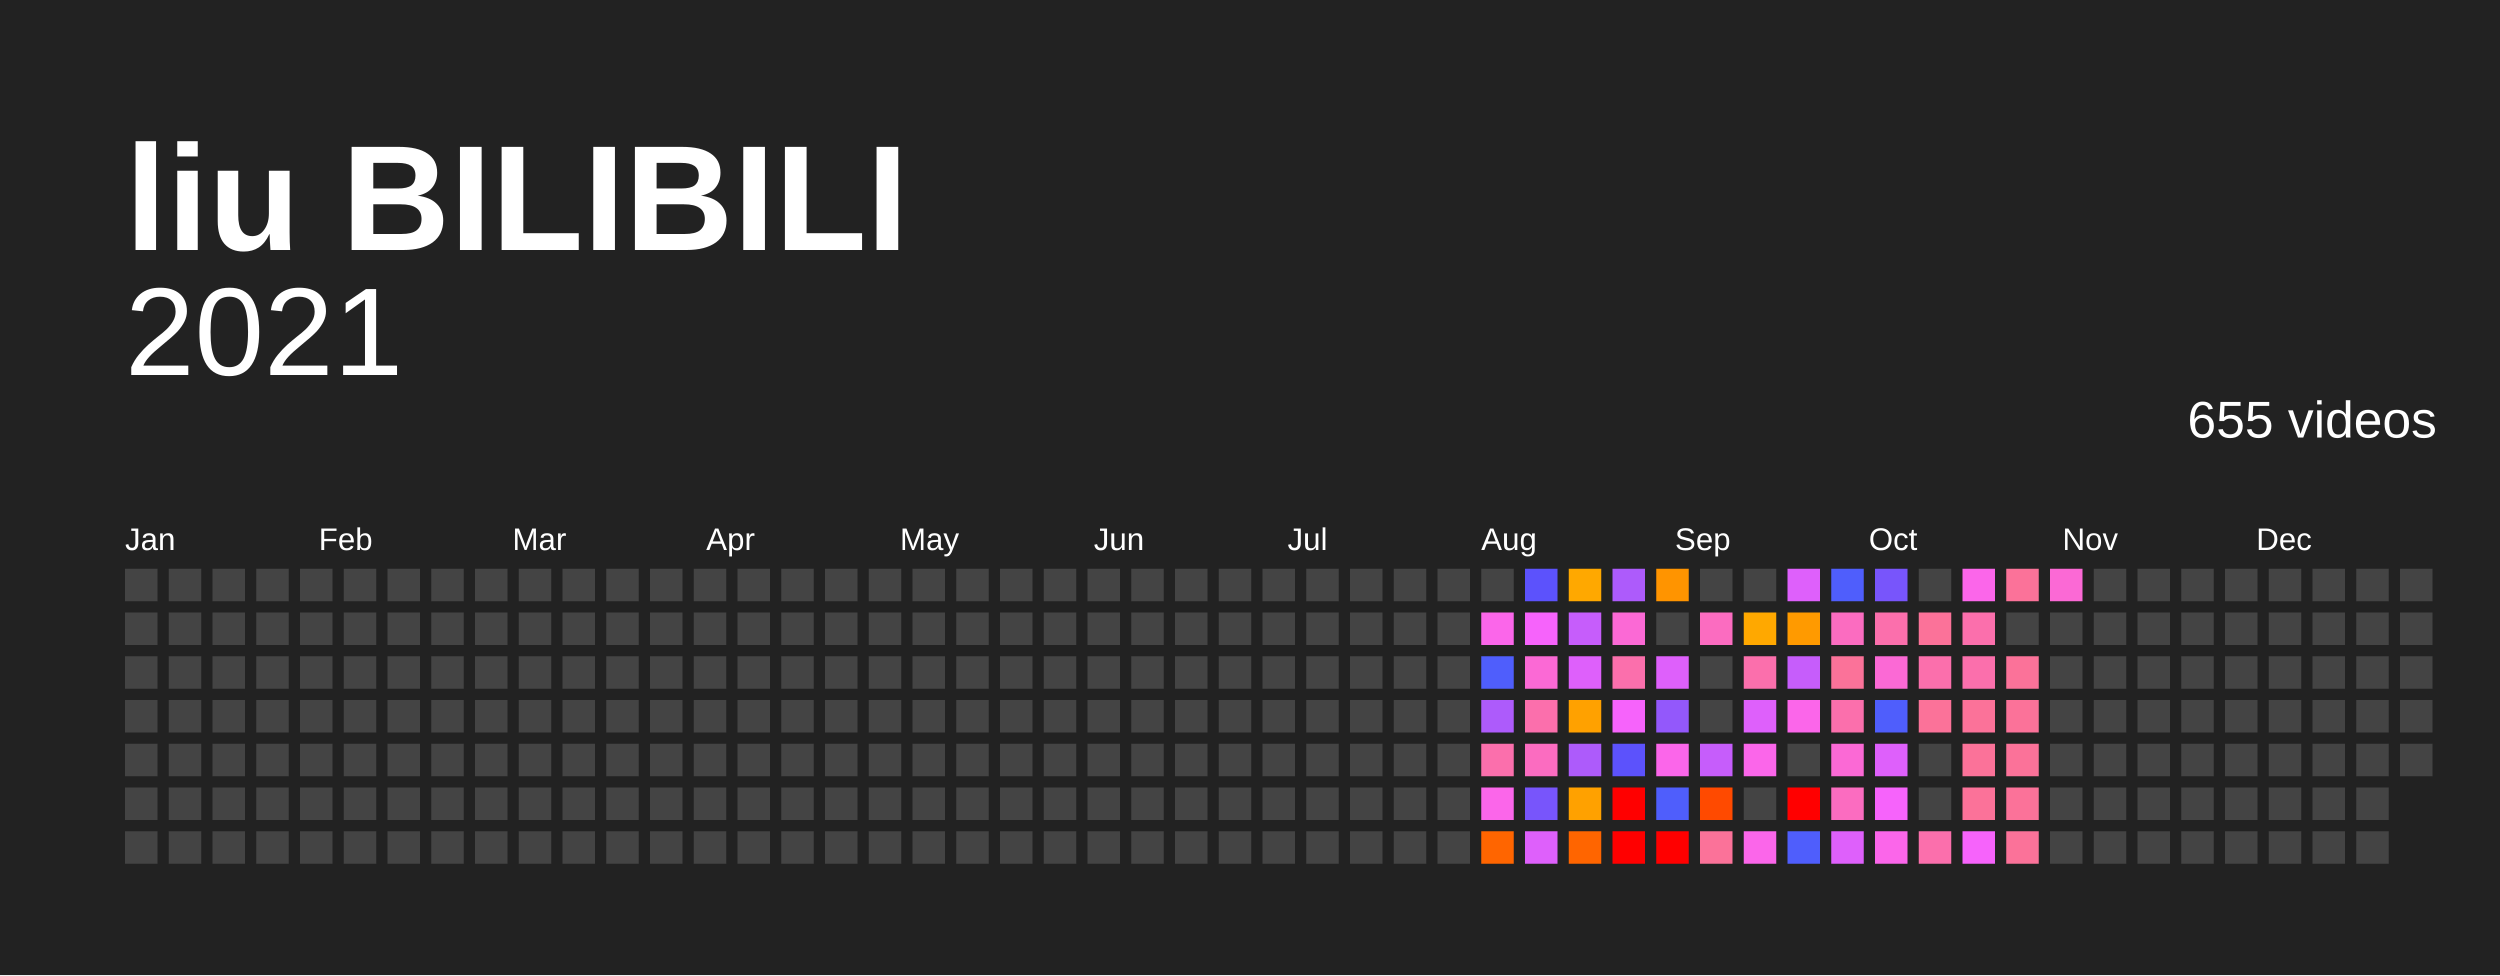
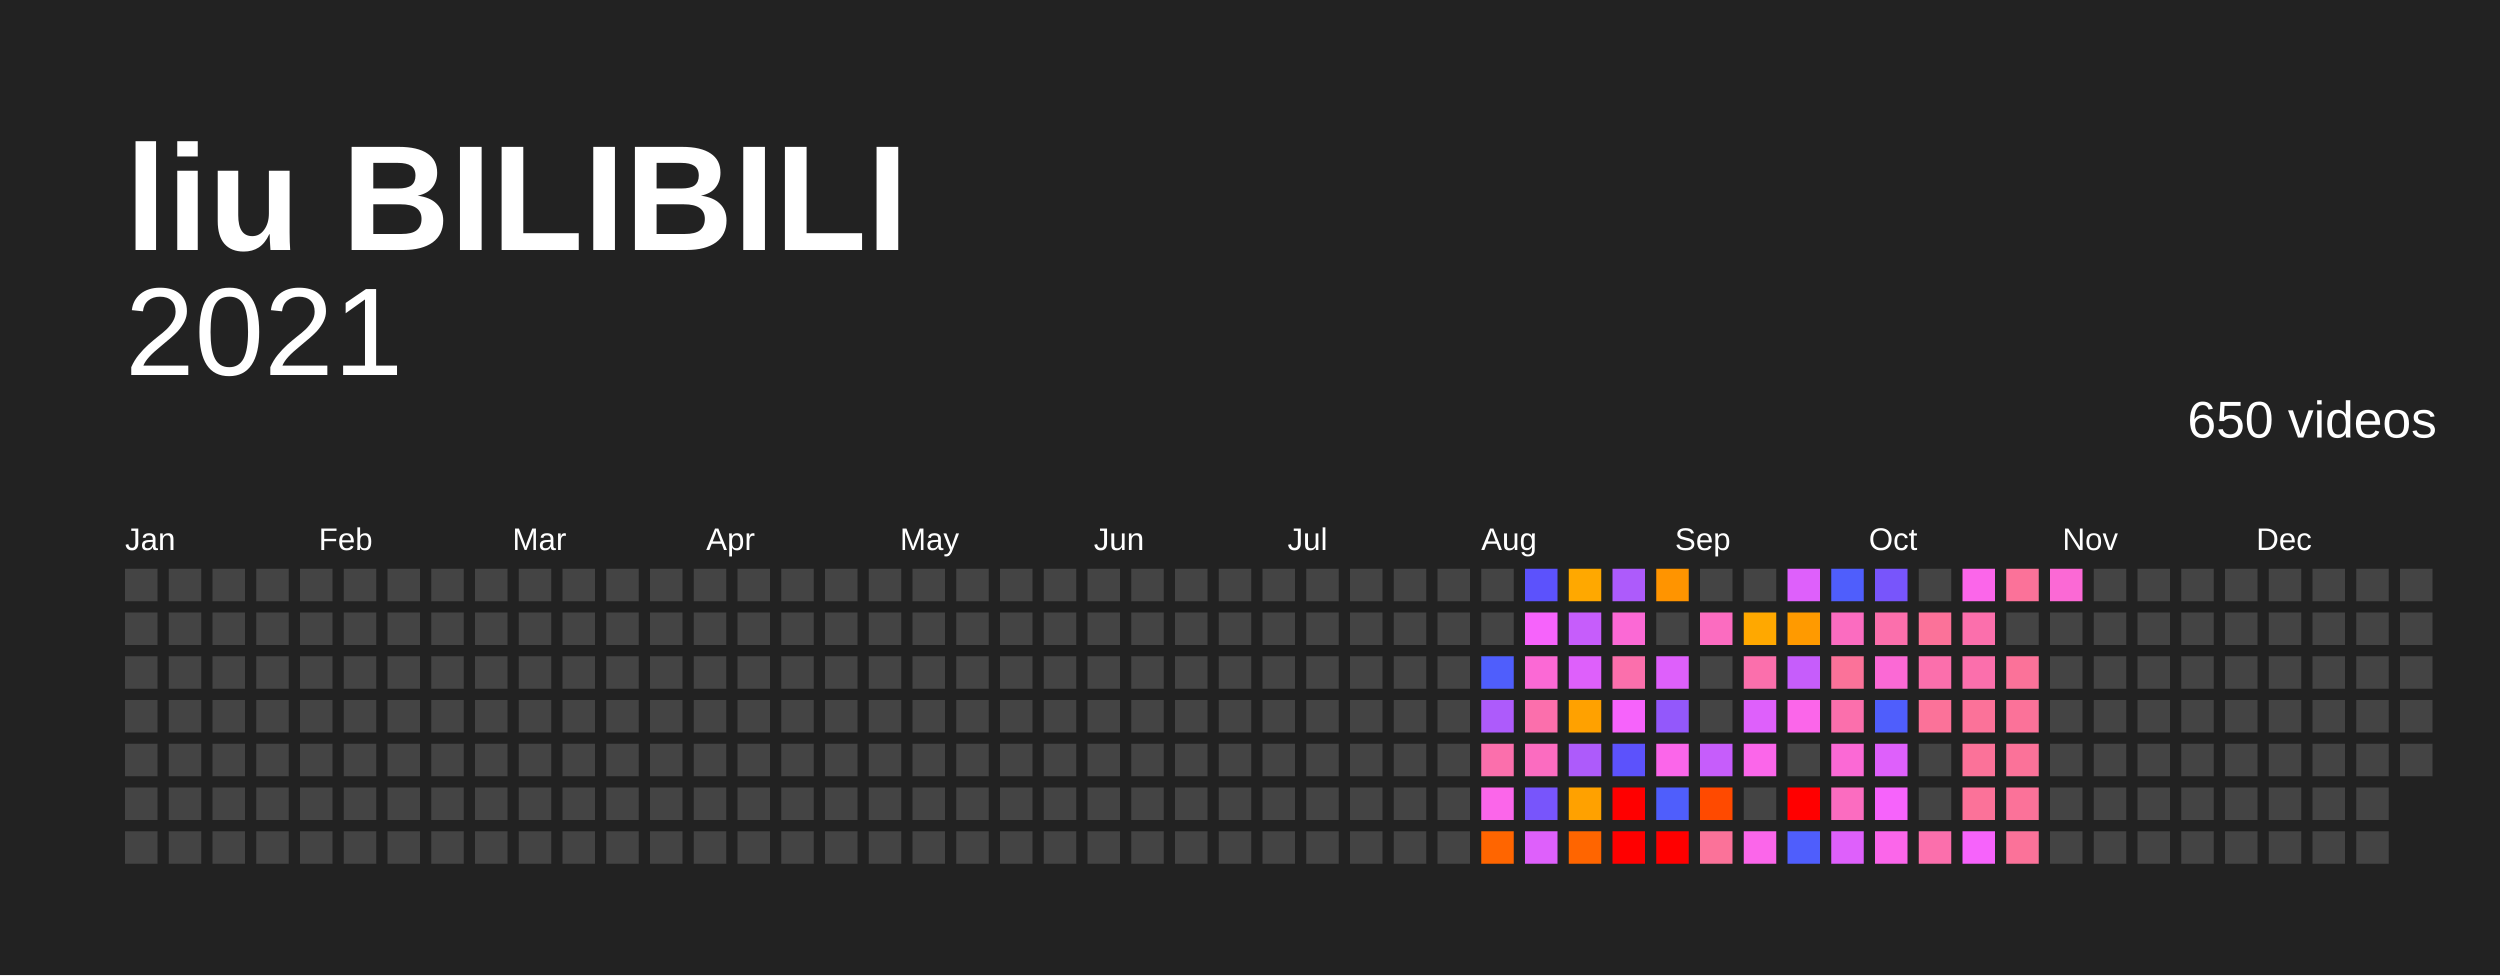
<svg xmlns="http://www.w3.org/2000/svg" baseProfile="full" height="78mm" version="1.1" viewBox="0,0,200,78" width="200mm">
  <defs />
  <rect fill="#222222" height="78" width="200" x="0" y="0" />
  <text fill="#FFFFFF" style="font-size:12px; font-family:Arial; font-weight:bold;" x="10" y="20">liu BILIBILI</text>
  <text alignment-baseline="hanging" fill="#FFFFFF" style="font-size:10.0px; font-family:Arial;" x="10" y="30">2021</text>
-   <text alignment-baseline="hanging" fill="#FFFFFF" style="font-size:4.125px; font-family:Arial;" x="175" y="35">655 videos</text>
+   <text alignment-baseline="hanging" fill="#FFFFFF" style="font-size:4.125px; font-family:Arial;" x="175" y="35">650 videos</text>
  <text fill="#FFFFFF" style="font-size:2.5px; font-family:Arial" x="10.0" y="44">Jan</text>
  <text fill="#FFFFFF" style="font-size:2.5px; font-family:Arial" x="25.5" y="44">Feb</text>
  <text fill="#FFFFFF" style="font-size:2.5px; font-family:Arial" x="41.0" y="44">Mar</text>
  <text fill="#FFFFFF" style="font-size:2.5px; font-family:Arial" x="56.5" y="44">Apr</text>
  <text fill="#FFFFFF" style="font-size:2.5px; font-family:Arial" x="72.0" y="44">May</text>
  <text fill="#FFFFFF" style="font-size:2.5px; font-family:Arial" x="87.5" y="44">Jun</text>
  <text fill="#FFFFFF" style="font-size:2.5px; font-family:Arial" x="103.0" y="44">Jul</text>
  <text fill="#FFFFFF" style="font-size:2.5px; font-family:Arial" x="118.5" y="44">Aug</text>
  <text fill="#FFFFFF" style="font-size:2.5px; font-family:Arial" x="134.0" y="44">Sep</text>
  <text fill="#FFFFFF" style="font-size:2.5px; font-family:Arial" x="149.5" y="44">Oct</text>
  <text fill="#FFFFFF" style="font-size:2.5px; font-family:Arial" x="165.0" y="44">Nov</text>
  <text fill="#FFFFFF" style="font-size:2.5px; font-family:Arial" x="180.5" y="44">Dec</text>
  <rect fill="#444444" height="2.6" width="2.6" x="10.0" y="45.5" />
  <rect fill="#444444" height="2.6" width="2.6" x="10.0" y="49.0" />
  <rect fill="#444444" height="2.6" width="2.6" x="10.0" y="52.5" />
  <rect fill="#444444" height="2.6" width="2.6" x="10.0" y="56.0" />
  <rect fill="#444444" height="2.6" width="2.6" x="10.0" y="59.5" />
  <rect fill="#444444" height="2.6" width="2.6" x="10.0" y="63.0" />
  <rect fill="#444444" height="2.6" width="2.6" x="10.0" y="66.5" />
  <rect fill="#444444" height="2.6" width="2.6" x="13.5" y="45.5" />
  <rect fill="#444444" height="2.6" width="2.6" x="13.5" y="49.0" />
  <rect fill="#444444" height="2.6" width="2.6" x="13.5" y="52.5" />
  <rect fill="#444444" height="2.6" width="2.6" x="13.5" y="56.0" />
  <rect fill="#444444" height="2.6" width="2.6" x="13.5" y="59.5" />
  <rect fill="#444444" height="2.6" width="2.6" x="13.5" y="63.0" />
  <rect fill="#444444" height="2.6" width="2.6" x="13.5" y="66.5" />
  <rect fill="#444444" height="2.6" width="2.6" x="17.0" y="45.5" />
  <rect fill="#444444" height="2.6" width="2.6" x="17.0" y="49.0" />
  <rect fill="#444444" height="2.6" width="2.6" x="17.0" y="52.5" />
  <rect fill="#444444" height="2.6" width="2.6" x="17.0" y="56.0" />
  <rect fill="#444444" height="2.6" width="2.6" x="17.0" y="59.5" />
  <rect fill="#444444" height="2.6" width="2.6" x="17.0" y="63.0" />
  <rect fill="#444444" height="2.6" width="2.6" x="17.0" y="66.5" />
  <rect fill="#444444" height="2.6" width="2.6" x="20.5" y="45.5" />
  <rect fill="#444444" height="2.6" width="2.6" x="20.5" y="49.0" />
  <rect fill="#444444" height="2.6" width="2.6" x="20.5" y="52.5" />
  <rect fill="#444444" height="2.6" width="2.6" x="20.5" y="56.0" />
  <rect fill="#444444" height="2.6" width="2.6" x="20.5" y="59.5" />
  <rect fill="#444444" height="2.6" width="2.6" x="20.5" y="63.0" />
  <rect fill="#444444" height="2.6" width="2.6" x="20.5" y="66.5" />
  <rect fill="#444444" height="2.6" width="2.6" x="24.0" y="45.5" />
  <rect fill="#444444" height="2.6" width="2.6" x="24.0" y="49.0" />
  <rect fill="#444444" height="2.6" width="2.6" x="24.0" y="52.5" />
  <rect fill="#444444" height="2.6" width="2.6" x="24.0" y="56.0" />
  <rect fill="#444444" height="2.6" width="2.6" x="24.0" y="59.5" />
  <rect fill="#444444" height="2.6" width="2.6" x="24.0" y="63.0" />
  <rect fill="#444444" height="2.6" width="2.6" x="24.0" y="66.5" />
  <rect fill="#444444" height="2.6" width="2.6" x="27.5" y="45.5" />
  <rect fill="#444444" height="2.6" width="2.6" x="27.5" y="49.0" />
  <rect fill="#444444" height="2.6" width="2.6" x="27.5" y="52.5" />
  <rect fill="#444444" height="2.6" width="2.6" x="27.5" y="56.0" />
  <rect fill="#444444" height="2.6" width="2.6" x="27.5" y="59.5" />
  <rect fill="#444444" height="2.6" width="2.6" x="27.5" y="63.0" />
  <rect fill="#444444" height="2.6" width="2.6" x="27.5" y="66.5" />
  <rect fill="#444444" height="2.6" width="2.6" x="31.0" y="45.5" />
  <rect fill="#444444" height="2.6" width="2.6" x="31.0" y="49.0" />
  <rect fill="#444444" height="2.6" width="2.6" x="31.0" y="52.5" />
  <rect fill="#444444" height="2.6" width="2.6" x="31.0" y="56.0" />
  <rect fill="#444444" height="2.6" width="2.6" x="31.0" y="59.5" />
  <rect fill="#444444" height="2.6" width="2.6" x="31.0" y="63.0" />
  <rect fill="#444444" height="2.6" width="2.6" x="31.0" y="66.5" />
  <rect fill="#444444" height="2.6" width="2.6" x="34.5" y="45.5" />
  <rect fill="#444444" height="2.6" width="2.6" x="34.5" y="49.0" />
  <rect fill="#444444" height="2.6" width="2.6" x="34.5" y="52.5" />
  <rect fill="#444444" height="2.6" width="2.6" x="34.5" y="56.0" />
  <rect fill="#444444" height="2.6" width="2.6" x="34.5" y="59.5" />
  <rect fill="#444444" height="2.6" width="2.6" x="34.5" y="63.0" />
  <rect fill="#444444" height="2.6" width="2.6" x="34.5" y="66.5" />
  <rect fill="#444444" height="2.6" width="2.6" x="38.0" y="45.5" />
  <rect fill="#444444" height="2.6" width="2.6" x="38.0" y="49.0" />
  <rect fill="#444444" height="2.6" width="2.6" x="38.0" y="52.5" />
  <rect fill="#444444" height="2.6" width="2.6" x="38.0" y="56.0" />
  <rect fill="#444444" height="2.6" width="2.6" x="38.0" y="59.5" />
  <rect fill="#444444" height="2.6" width="2.6" x="38.0" y="63.0" />
  <rect fill="#444444" height="2.6" width="2.6" x="38.0" y="66.5" />
  <rect fill="#444444" height="2.6" width="2.6" x="41.5" y="45.5" />
  <rect fill="#444444" height="2.6" width="2.6" x="41.5" y="49.0" />
  <rect fill="#444444" height="2.6" width="2.6" x="41.5" y="52.5" />
  <rect fill="#444444" height="2.6" width="2.6" x="41.5" y="56.0" />
  <rect fill="#444444" height="2.6" width="2.6" x="41.5" y="59.5" />
  <rect fill="#444444" height="2.6" width="2.6" x="41.5" y="63.0" />
  <rect fill="#444444" height="2.6" width="2.6" x="41.5" y="66.5" />
  <rect fill="#444444" height="2.6" width="2.6" x="45.0" y="45.5" />
  <rect fill="#444444" height="2.6" width="2.6" x="45.0" y="49.0" />
  <rect fill="#444444" height="2.6" width="2.6" x="45.0" y="52.5" />
  <rect fill="#444444" height="2.6" width="2.6" x="45.0" y="56.0" />
  <rect fill="#444444" height="2.6" width="2.6" x="45.0" y="59.5" />
  <rect fill="#444444" height="2.6" width="2.6" x="45.0" y="63.0" />
  <rect fill="#444444" height="2.6" width="2.6" x="45.0" y="66.5" />
  <rect fill="#444444" height="2.6" width="2.6" x="48.5" y="45.5" />
  <rect fill="#444444" height="2.6" width="2.6" x="48.5" y="49.0" />
  <rect fill="#444444" height="2.6" width="2.6" x="48.5" y="52.5" />
  <rect fill="#444444" height="2.6" width="2.6" x="48.5" y="56.0" />
  <rect fill="#444444" height="2.6" width="2.6" x="48.5" y="59.5" />
  <rect fill="#444444" height="2.6" width="2.6" x="48.5" y="63.0" />
  <rect fill="#444444" height="2.6" width="2.6" x="48.5" y="66.5" />
  <rect fill="#444444" height="2.6" width="2.6" x="52.0" y="45.5" />
  <rect fill="#444444" height="2.6" width="2.6" x="52.0" y="49.0" />
  <rect fill="#444444" height="2.6" width="2.6" x="52.0" y="52.5" />
  <rect fill="#444444" height="2.6" width="2.6" x="52.0" y="56.0" />
  <rect fill="#444444" height="2.6" width="2.6" x="52.0" y="59.5" />
  <rect fill="#444444" height="2.6" width="2.6" x="52.0" y="63.0" />
  <rect fill="#444444" height="2.6" width="2.6" x="52.0" y="66.5" />
  <rect fill="#444444" height="2.6" width="2.6" x="55.5" y="45.5" />
  <rect fill="#444444" height="2.6" width="2.6" x="55.5" y="49.0" />
  <rect fill="#444444" height="2.6" width="2.6" x="55.5" y="52.5" />
  <rect fill="#444444" height="2.6" width="2.6" x="55.5" y="56.0" />
  <rect fill="#444444" height="2.6" width="2.6" x="55.5" y="59.5" />
  <rect fill="#444444" height="2.6" width="2.6" x="55.5" y="63.0" />
  <rect fill="#444444" height="2.6" width="2.6" x="55.5" y="66.5" />
  <rect fill="#444444" height="2.6" width="2.6" x="59.0" y="45.5" />
  <rect fill="#444444" height="2.6" width="2.6" x="59.0" y="49.0" />
  <rect fill="#444444" height="2.6" width="2.6" x="59.0" y="52.5" />
  <rect fill="#444444" height="2.6" width="2.6" x="59.0" y="56.0" />
  <rect fill="#444444" height="2.6" width="2.6" x="59.0" y="59.5" />
  <rect fill="#444444" height="2.6" width="2.6" x="59.0" y="63.0" />
  <rect fill="#444444" height="2.6" width="2.6" x="59.0" y="66.5" />
  <rect fill="#444444" height="2.6" width="2.6" x="62.5" y="45.5" />
  <rect fill="#444444" height="2.6" width="2.6" x="62.5" y="49.0" />
  <rect fill="#444444" height="2.6" width="2.6" x="62.5" y="52.5" />
  <rect fill="#444444" height="2.6" width="2.6" x="62.5" y="56.0" />
  <rect fill="#444444" height="2.6" width="2.6" x="62.5" y="59.5" />
  <rect fill="#444444" height="2.6" width="2.6" x="62.5" y="63.0" />
  <rect fill="#444444" height="2.6" width="2.6" x="62.5" y="66.5" />
  <rect fill="#444444" height="2.6" width="2.6" x="66.0" y="45.5" />
  <rect fill="#444444" height="2.6" width="2.6" x="66.0" y="49.0" />
  <rect fill="#444444" height="2.6" width="2.6" x="66.0" y="52.5" />
  <rect fill="#444444" height="2.6" width="2.6" x="66.0" y="56.0" />
  <rect fill="#444444" height="2.6" width="2.6" x="66.0" y="59.5" />
  <rect fill="#444444" height="2.6" width="2.6" x="66.0" y="63.0" />
  <rect fill="#444444" height="2.6" width="2.6" x="66.0" y="66.5" />
  <rect fill="#444444" height="2.6" width="2.6" x="69.5" y="45.5" />
  <rect fill="#444444" height="2.6" width="2.6" x="69.5" y="49.0" />
  <rect fill="#444444" height="2.6" width="2.6" x="69.5" y="52.5" />
  <rect fill="#444444" height="2.6" width="2.6" x="69.5" y="56.0" />
  <rect fill="#444444" height="2.6" width="2.6" x="69.5" y="59.5" />
  <rect fill="#444444" height="2.6" width="2.6" x="69.5" y="63.0" />
  <rect fill="#444444" height="2.6" width="2.6" x="69.5" y="66.5" />
  <rect fill="#444444" height="2.6" width="2.6" x="73.0" y="45.5" />
  <rect fill="#444444" height="2.6" width="2.6" x="73.0" y="49.0" />
  <rect fill="#444444" height="2.6" width="2.6" x="73.0" y="52.5" />
  <rect fill="#444444" height="2.6" width="2.6" x="73.0" y="56.0" />
  <rect fill="#444444" height="2.6" width="2.6" x="73.0" y="59.5" />
  <rect fill="#444444" height="2.6" width="2.6" x="73.0" y="63.0" />
  <rect fill="#444444" height="2.6" width="2.6" x="73.0" y="66.5" />
  <rect fill="#444444" height="2.6" width="2.6" x="76.5" y="45.5" />
  <rect fill="#444444" height="2.6" width="2.6" x="76.5" y="49.0" />
  <rect fill="#444444" height="2.6" width="2.6" x="76.5" y="52.5" />
  <rect fill="#444444" height="2.6" width="2.6" x="76.5" y="56.0" />
  <rect fill="#444444" height="2.6" width="2.6" x="76.5" y="59.5" />
  <rect fill="#444444" height="2.6" width="2.6" x="76.5" y="63.0" />
  <rect fill="#444444" height="2.6" width="2.6" x="76.5" y="66.5" />
  <rect fill="#444444" height="2.6" width="2.6" x="80.0" y="45.5" />
  <rect fill="#444444" height="2.6" width="2.6" x="80.0" y="49.0" />
  <rect fill="#444444" height="2.6" width="2.6" x="80.0" y="52.5" />
  <rect fill="#444444" height="2.6" width="2.6" x="80.0" y="56.0" />
  <rect fill="#444444" height="2.6" width="2.6" x="80.0" y="59.5" />
  <rect fill="#444444" height="2.6" width="2.6" x="80.0" y="63.0" />
  <rect fill="#444444" height="2.6" width="2.6" x="80.0" y="66.5" />
  <rect fill="#444444" height="2.6" width="2.6" x="83.5" y="45.5" />
  <rect fill="#444444" height="2.6" width="2.6" x="83.5" y="49.0" />
  <rect fill="#444444" height="2.6" width="2.6" x="83.5" y="52.5" />
  <rect fill="#444444" height="2.6" width="2.6" x="83.5" y="56.0" />
  <rect fill="#444444" height="2.6" width="2.6" x="83.5" y="59.5" />
  <rect fill="#444444" height="2.6" width="2.6" x="83.5" y="63.0" />
  <rect fill="#444444" height="2.6" width="2.6" x="83.5" y="66.5" />
  <rect fill="#444444" height="2.6" width="2.6" x="87.0" y="45.5" />
  <rect fill="#444444" height="2.6" width="2.6" x="87.0" y="49.0" />
  <rect fill="#444444" height="2.6" width="2.6" x="87.0" y="52.5" />
  <rect fill="#444444" height="2.6" width="2.6" x="87.0" y="56.0" />
  <rect fill="#444444" height="2.6" width="2.6" x="87.0" y="59.5" />
  <rect fill="#444444" height="2.6" width="2.6" x="87.0" y="63.0" />
  <rect fill="#444444" height="2.6" width="2.6" x="87.0" y="66.5" />
  <rect fill="#444444" height="2.6" width="2.6" x="90.5" y="45.5" />
  <rect fill="#444444" height="2.6" width="2.6" x="90.5" y="49.0" />
  <rect fill="#444444" height="2.6" width="2.6" x="90.5" y="52.5" />
  <rect fill="#444444" height="2.6" width="2.6" x="90.5" y="56.0" />
  <rect fill="#444444" height="2.6" width="2.6" x="90.5" y="59.5" />
  <rect fill="#444444" height="2.6" width="2.6" x="90.5" y="63.0" />
  <rect fill="#444444" height="2.6" width="2.6" x="90.5" y="66.5" />
  <rect fill="#444444" height="2.6" width="2.6" x="94.0" y="45.5" />
  <rect fill="#444444" height="2.6" width="2.6" x="94.0" y="49.0" />
  <rect fill="#444444" height="2.6" width="2.6" x="94.0" y="52.5" />
  <rect fill="#444444" height="2.6" width="2.6" x="94.0" y="56.0" />
  <rect fill="#444444" height="2.6" width="2.6" x="94.0" y="59.5" />
  <rect fill="#444444" height="2.6" width="2.6" x="94.0" y="63.0" />
  <rect fill="#444444" height="2.6" width="2.6" x="94.0" y="66.5" />
  <rect fill="#444444" height="2.6" width="2.6" x="97.5" y="45.5" />
  <rect fill="#444444" height="2.6" width="2.6" x="97.5" y="49.0" />
  <rect fill="#444444" height="2.6" width="2.6" x="97.5" y="52.5" />
  <rect fill="#444444" height="2.6" width="2.6" x="97.5" y="56.0" />
  <rect fill="#444444" height="2.6" width="2.6" x="97.5" y="59.5" />
  <rect fill="#444444" height="2.6" width="2.6" x="97.5" y="63.0" />
  <rect fill="#444444" height="2.6" width="2.6" x="97.5" y="66.5" />
  <rect fill="#444444" height="2.6" width="2.6" x="101.0" y="45.5" />
  <rect fill="#444444" height="2.6" width="2.6" x="101.0" y="49.0" />
  <rect fill="#444444" height="2.6" width="2.6" x="101.0" y="52.5" />
  <rect fill="#444444" height="2.6" width="2.6" x="101.0" y="56.0" />
  <rect fill="#444444" height="2.6" width="2.6" x="101.0" y="59.5" />
  <rect fill="#444444" height="2.6" width="2.6" x="101.0" y="63.0" />
  <rect fill="#444444" height="2.6" width="2.6" x="101.0" y="66.5" />
  <rect fill="#444444" height="2.6" width="2.6" x="104.5" y="45.5" />
  <rect fill="#444444" height="2.6" width="2.6" x="104.5" y="49.0" />
  <rect fill="#444444" height="2.6" width="2.6" x="104.5" y="52.5" />
  <rect fill="#444444" height="2.6" width="2.6" x="104.5" y="56.0" />
  <rect fill="#444444" height="2.6" width="2.6" x="104.5" y="59.5" />
  <rect fill="#444444" height="2.6" width="2.6" x="104.5" y="63.0" />
  <rect fill="#444444" height="2.6" width="2.6" x="104.5" y="66.5" />
  <rect fill="#444444" height="2.6" width="2.6" x="108.0" y="45.5" />
  <rect fill="#444444" height="2.6" width="2.6" x="108.0" y="49.0" />
  <rect fill="#444444" height="2.6" width="2.6" x="108.0" y="52.5" />
  <rect fill="#444444" height="2.6" width="2.6" x="108.0" y="56.0" />
  <rect fill="#444444" height="2.6" width="2.6" x="108.0" y="59.5" />
  <rect fill="#444444" height="2.6" width="2.6" x="108.0" y="63.0" />
  <rect fill="#444444" height="2.6" width="2.6" x="108.0" y="66.5" />
  <rect fill="#444444" height="2.6" width="2.6" x="111.5" y="45.5" />
  <rect fill="#444444" height="2.6" width="2.6" x="111.5" y="49.0" />
  <rect fill="#444444" height="2.6" width="2.6" x="111.5" y="52.5" />
  <rect fill="#444444" height="2.6" width="2.6" x="111.5" y="56.0" />
  <rect fill="#444444" height="2.6" width="2.6" x="111.5" y="59.5" />
  <rect fill="#444444" height="2.6" width="2.6" x="111.5" y="63.0" />
  <rect fill="#444444" height="2.6" width="2.6" x="111.5" y="66.5" />
  <rect fill="#444444" height="2.6" width="2.6" x="115.0" y="45.5" />
  <rect fill="#444444" height="2.6" width="2.6" x="115.0" y="49.0" />
  <rect fill="#444444" height="2.6" width="2.6" x="115.0" y="52.5" />
  <rect fill="#444444" height="2.6" width="2.6" x="115.0" y="56.0" />
  <rect fill="#444444" height="2.6" width="2.6" x="115.0" y="59.5" />
  <rect fill="#444444" height="2.6" width="2.6" x="115.0" y="63.0" />
  <rect fill="#444444" height="2.6" width="2.6" x="115.0" y="66.5" />
  <rect fill="#444444" height="2.6" width="2.6" x="118.5" y="45.5" />
-   <rect fill="#fb66ea" height="2.6" width="2.6" x="118.5" y="49.0" />
+   <rect fill="#444444" height="2.6" width="2.6" x="118.5" y="49.0" />
  <rect fill="#4f5efc" height="2.6" width="2.6" x="118.5" y="52.5" />
  <rect fill="#ad5bfb" height="2.6" width="2.6" x="118.5" y="56.0" />
  <rect fill="#fb6fac" height="2.6" width="2.6" x="118.5" y="59.5" />
  <rect fill="#fb66ea" height="2.6" width="2.6" x="118.5" y="63.0" />
  <rect fill="#ff6500" height="2.6" width="2.6" x="118.5" y="66.5" />
  <rect fill="#5c52fc" height="2.6" width="2.6" x="122.0" y="45.5" />
  <rect fill="#f663fb" height="2.6" width="2.6" x="122.0" y="49.0" />
  <rect fill="#fb69d5" height="2.6" width="2.6" x="122.0" y="52.5" />
  <rect fill="#fb6fac" height="2.6" width="2.6" x="122.0" y="56.0" />
  <rect fill="#fb6cc0" height="2.6" width="2.6" x="122.0" y="59.5" />
  <rect fill="#7855fb" height="2.6" width="2.6" x="122.0" y="63.0" />
  <rect fill="#de60fb" height="2.6" width="2.6" x="122.0" y="66.5" />
  <rect fill="#ffa800" height="2.6" width="2.6" x="125.5" y="45.5" />
  <rect fill="#c65dfb" height="2.6" width="2.6" x="125.5" y="49.0" />
  <rect fill="#de60fb" height="2.6" width="2.6" x="125.5" y="52.5" />
  <rect fill="#ffa100" height="2.6" width="2.6" x="125.5" y="56.0" />
  <rect fill="#ad5bfb" height="2.6" width="2.6" x="125.5" y="59.5" />
  <rect fill="#ffa100" height="2.6" width="2.6" x="125.5" y="63.0" />
  <rect fill="#ff6500" height="2.6" width="2.6" x="125.5" y="66.5" />
  <rect fill="#ad5bfb" height="2.6" width="2.6" x="129.0" y="45.5" />
  <rect fill="#fb69d5" height="2.6" width="2.6" x="129.0" y="49.0" />
  <rect fill="#fb6fac" height="2.6" width="2.6" x="129.0" y="52.5" />
  <rect fill="#f663fb" height="2.6" width="2.6" x="129.0" y="56.0" />
  <rect fill="#5c52fc" height="2.6" width="2.6" x="129.0" y="59.5" />
  <rect fill="red" height="2.6" width="2.6" x="129.0" y="63.0" />
  <rect fill="red" height="2.6" width="2.6" x="129.0" y="66.5" />
  <rect fill="#ff9400" height="2.6" width="2.6" x="132.5" y="45.5" />
  <rect fill="#444444" height="2.6" width="2.6" x="132.5" y="49.0" />
  <rect fill="#de60fb" height="2.6" width="2.6" x="132.5" y="52.5" />
  <rect fill="#9358fb" height="2.6" width="2.6" x="132.5" y="56.0" />
  <rect fill="#fb66ea" height="2.6" width="2.6" x="132.5" y="59.5" />
  <rect fill="#4f5efc" height="2.6" width="2.6" x="132.5" y="63.0" />
  <rect fill="red" height="2.6" width="2.6" x="132.5" y="66.5" />
  <rect fill="#444444" height="2.6" width="2.6" x="136.0" y="45.5" />
  <rect fill="#fb6cc0" height="2.6" width="2.6" x="136.0" y="49.0" />
  <rect fill="#444444" height="2.6" width="2.6" x="136.0" y="52.5" />
  <rect fill="#444444" height="2.6" width="2.6" x="136.0" y="56.0" />
  <rect fill="#c65dfb" height="2.6" width="2.6" x="136.0" y="59.5" />
  <rect fill="#ff4a00" height="2.6" width="2.6" x="136.0" y="63.0" />
  <rect fill="#fb7299" height="2.6" width="2.6" x="136.0" y="66.5" />
  <rect fill="#444444" height="2.6" width="2.6" x="139.5" y="45.5" />
  <rect fill="#ffa800" height="2.6" width="2.6" x="139.5" y="49.0" />
  <rect fill="#fb6fac" height="2.6" width="2.6" x="139.5" y="52.5" />
  <rect fill="#de60fb" height="2.6" width="2.6" x="139.5" y="56.0" />
  <rect fill="#fb66ea" height="2.6" width="2.6" x="139.5" y="59.5" />
  <rect fill="#444444" height="2.6" width="2.6" x="139.5" y="63.0" />
  <rect fill="#fb66ea" height="2.6" width="2.6" x="139.5" y="66.5" />
  <rect fill="#de60fb" height="2.6" width="2.6" x="143.0" y="45.5" />
  <rect fill="#ff9a00" height="2.6" width="2.6" x="143.0" y="49.0" />
  <rect fill="#c65dfb" height="2.6" width="2.6" x="143.0" y="52.5" />
  <rect fill="#fb66ea" height="2.6" width="2.6" x="143.0" y="56.0" />
  <rect fill="#444444" height="2.6" width="2.6" x="143.0" y="59.5" />
  <rect fill="red" height="2.6" width="2.6" x="143.0" y="63.0" />
  <rect fill="#4f5efc" height="2.6" width="2.6" x="143.0" y="66.5" />
  <rect fill="#4f5efc" height="2.6" width="2.6" x="146.5" y="45.5" />
  <rect fill="#fb6cc0" height="2.6" width="2.6" x="146.5" y="49.0" />
  <rect fill="#fb7299" height="2.6" width="2.6" x="146.5" y="52.5" />
  <rect fill="#fb6fac" height="2.6" width="2.6" x="146.5" y="56.0" />
  <rect fill="#fb69d5" height="2.6" width="2.6" x="146.5" y="59.5" />
  <rect fill="#fb6cc0" height="2.6" width="2.6" x="146.5" y="63.0" />
  <rect fill="#de60fb" height="2.6" width="2.6" x="146.5" y="66.5" />
  <rect fill="#7855fb" height="2.6" width="2.6" x="150.0" y="45.5" />
  <rect fill="#fb6fac" height="2.6" width="2.6" x="150.0" y="49.0" />
  <rect fill="#fb69d5" height="2.6" width="2.6" x="150.0" y="52.5" />
  <rect fill="#4f5efc" height="2.6" width="2.6" x="150.0" y="56.0" />
  <rect fill="#de60fb" height="2.6" width="2.6" x="150.0" y="59.5" />
  <rect fill="#f663fb" height="2.6" width="2.6" x="150.0" y="63.0" />
  <rect fill="#fb66ea" height="2.6" width="2.6" x="150.0" y="66.5" />
  <rect fill="#444444" height="2.6" width="2.6" x="153.5" y="45.5" />
  <rect fill="#fb7299" height="2.6" width="2.6" x="153.5" y="49.0" />
  <rect fill="#fb6fac" height="2.6" width="2.6" x="153.5" y="52.5" />
  <rect fill="#fb7299" height="2.6" width="2.6" x="153.5" y="56.0" />
  <rect fill="#444444" height="2.6" width="2.6" x="153.5" y="59.5" />
  <rect fill="#444444" height="2.6" width="2.6" x="153.5" y="63.0" />
  <rect fill="#fb6fac" height="2.6" width="2.6" x="153.5" y="66.5" />
  <rect fill="#fb66ea" height="2.6" width="2.6" x="157.0" y="45.5" />
  <rect fill="#fb6fac" height="2.6" width="2.6" x="157.0" y="49.0" />
  <rect fill="#fb6fac" height="2.6" width="2.6" x="157.0" y="52.5" />
  <rect fill="#fb7299" height="2.6" width="2.6" x="157.0" y="56.0" />
  <rect fill="#fb7299" height="2.6" width="2.6" x="157.0" y="59.5" />
  <rect fill="#fb7299" height="2.6" width="2.6" x="157.0" y="63.0" />
  <rect fill="#f663fb" height="2.6" width="2.6" x="157.0" y="66.5" />
  <rect fill="#fb7299" height="2.6" width="2.6" x="160.5" y="45.5" />
  <rect fill="#444444" height="2.6" width="2.6" x="160.5" y="49.0" />
  <rect fill="#fb7299" height="2.6" width="2.6" x="160.5" y="52.5" />
  <rect fill="#fb7299" height="2.6" width="2.6" x="160.5" y="56.0" />
  <rect fill="#fb7299" height="2.6" width="2.6" x="160.5" y="59.5" />
  <rect fill="#fb7299" height="2.6" width="2.6" x="160.5" y="63.0" />
  <rect fill="#fb7299" height="2.6" width="2.6" x="160.5" y="66.5" />
  <rect fill="#fb69d5" height="2.6" width="2.6" x="164.0" y="45.5" />
  <rect fill="#444444" height="2.6" width="2.6" x="164.0" y="49.0" />
  <rect fill="#444444" height="2.6" width="2.6" x="164.0" y="52.5" />
  <rect fill="#444444" height="2.6" width="2.6" x="164.0" y="56.0" />
  <rect fill="#444444" height="2.6" width="2.6" x="164.0" y="59.5" />
  <rect fill="#444444" height="2.6" width="2.6" x="164.0" y="63.0" />
  <rect fill="#444444" height="2.6" width="2.6" x="164.0" y="66.5" />
  <rect fill="#444444" height="2.6" width="2.6" x="167.5" y="45.5" />
  <rect fill="#444444" height="2.6" width="2.6" x="167.5" y="49.0" />
  <rect fill="#444444" height="2.6" width="2.6" x="167.5" y="52.5" />
  <rect fill="#444444" height="2.6" width="2.6" x="167.5" y="56.0" />
  <rect fill="#444444" height="2.6" width="2.6" x="167.5" y="59.5" />
  <rect fill="#444444" height="2.6" width="2.6" x="167.5" y="63.0" />
  <rect fill="#444444" height="2.6" width="2.6" x="167.5" y="66.5" />
  <rect fill="#444444" height="2.6" width="2.6" x="171.0" y="45.5" />
  <rect fill="#444444" height="2.6" width="2.6" x="171.0" y="49.0" />
  <rect fill="#444444" height="2.6" width="2.6" x="171.0" y="52.5" />
  <rect fill="#444444" height="2.6" width="2.6" x="171.0" y="56.0" />
  <rect fill="#444444" height="2.6" width="2.6" x="171.0" y="59.5" />
  <rect fill="#444444" height="2.6" width="2.6" x="171.0" y="63.0" />
  <rect fill="#444444" height="2.6" width="2.6" x="171.0" y="66.5" />
  <rect fill="#444444" height="2.6" width="2.6" x="174.5" y="45.5" />
  <rect fill="#444444" height="2.6" width="2.6" x="174.5" y="49.0" />
  <rect fill="#444444" height="2.6" width="2.6" x="174.5" y="52.5" />
  <rect fill="#444444" height="2.6" width="2.6" x="174.5" y="56.0" />
  <rect fill="#444444" height="2.6" width="2.6" x="174.5" y="59.5" />
  <rect fill="#444444" height="2.6" width="2.6" x="174.5" y="63.0" />
  <rect fill="#444444" height="2.6" width="2.6" x="174.5" y="66.5" />
  <rect fill="#444444" height="2.6" width="2.6" x="178.0" y="45.5" />
  <rect fill="#444444" height="2.6" width="2.6" x="178.0" y="49.0" />
  <rect fill="#444444" height="2.6" width="2.6" x="178.0" y="52.5" />
  <rect fill="#444444" height="2.6" width="2.6" x="178.0" y="56.0" />
  <rect fill="#444444" height="2.6" width="2.6" x="178.0" y="59.5" />
  <rect fill="#444444" height="2.6" width="2.6" x="178.0" y="63.0" />
  <rect fill="#444444" height="2.6" width="2.6" x="178.0" y="66.5" />
  <rect fill="#444444" height="2.6" width="2.6" x="181.5" y="45.5" />
  <rect fill="#444444" height="2.6" width="2.6" x="181.5" y="49.0" />
  <rect fill="#444444" height="2.6" width="2.6" x="181.5" y="52.5" />
  <rect fill="#444444" height="2.6" width="2.6" x="181.5" y="56.0" />
  <rect fill="#444444" height="2.6" width="2.6" x="181.5" y="59.5" />
  <rect fill="#444444" height="2.6" width="2.6" x="181.5" y="63.0" />
  <rect fill="#444444" height="2.6" width="2.6" x="181.5" y="66.5" />
  <rect fill="#444444" height="2.6" width="2.6" x="185.0" y="45.5" />
  <rect fill="#444444" height="2.6" width="2.6" x="185.0" y="49.0" />
  <rect fill="#444444" height="2.6" width="2.6" x="185.0" y="52.5" />
  <rect fill="#444444" height="2.6" width="2.6" x="185.0" y="56.0" />
  <rect fill="#444444" height="2.6" width="2.6" x="185.0" y="59.5" />
  <rect fill="#444444" height="2.6" width="2.6" x="185.0" y="63.0" />
  <rect fill="#444444" height="2.6" width="2.6" x="185.0" y="66.5" />
  <rect fill="#444444" height="2.6" width="2.6" x="188.5" y="45.5" />
  <rect fill="#444444" height="2.6" width="2.6" x="188.5" y="49.0" />
  <rect fill="#444444" height="2.6" width="2.6" x="188.5" y="52.5" />
  <rect fill="#444444" height="2.6" width="2.6" x="188.5" y="56.0" />
  <rect fill="#444444" height="2.6" width="2.6" x="188.5" y="59.5" />
  <rect fill="#444444" height="2.6" width="2.6" x="188.5" y="63.0" />
  <rect fill="#444444" height="2.6" width="2.6" x="188.5" y="66.5" />
  <rect fill="#444444" height="2.6" width="2.6" x="192.0" y="45.5" />
  <rect fill="#444444" height="2.6" width="2.6" x="192.0" y="49.0" />
  <rect fill="#444444" height="2.6" width="2.6" x="192.0" y="52.5" />
  <rect fill="#444444" height="2.6" width="2.6" x="192.0" y="56.0" />
  <rect fill="#444444" height="2.6" width="2.6" x="192.0" y="59.5" />
</svg>
